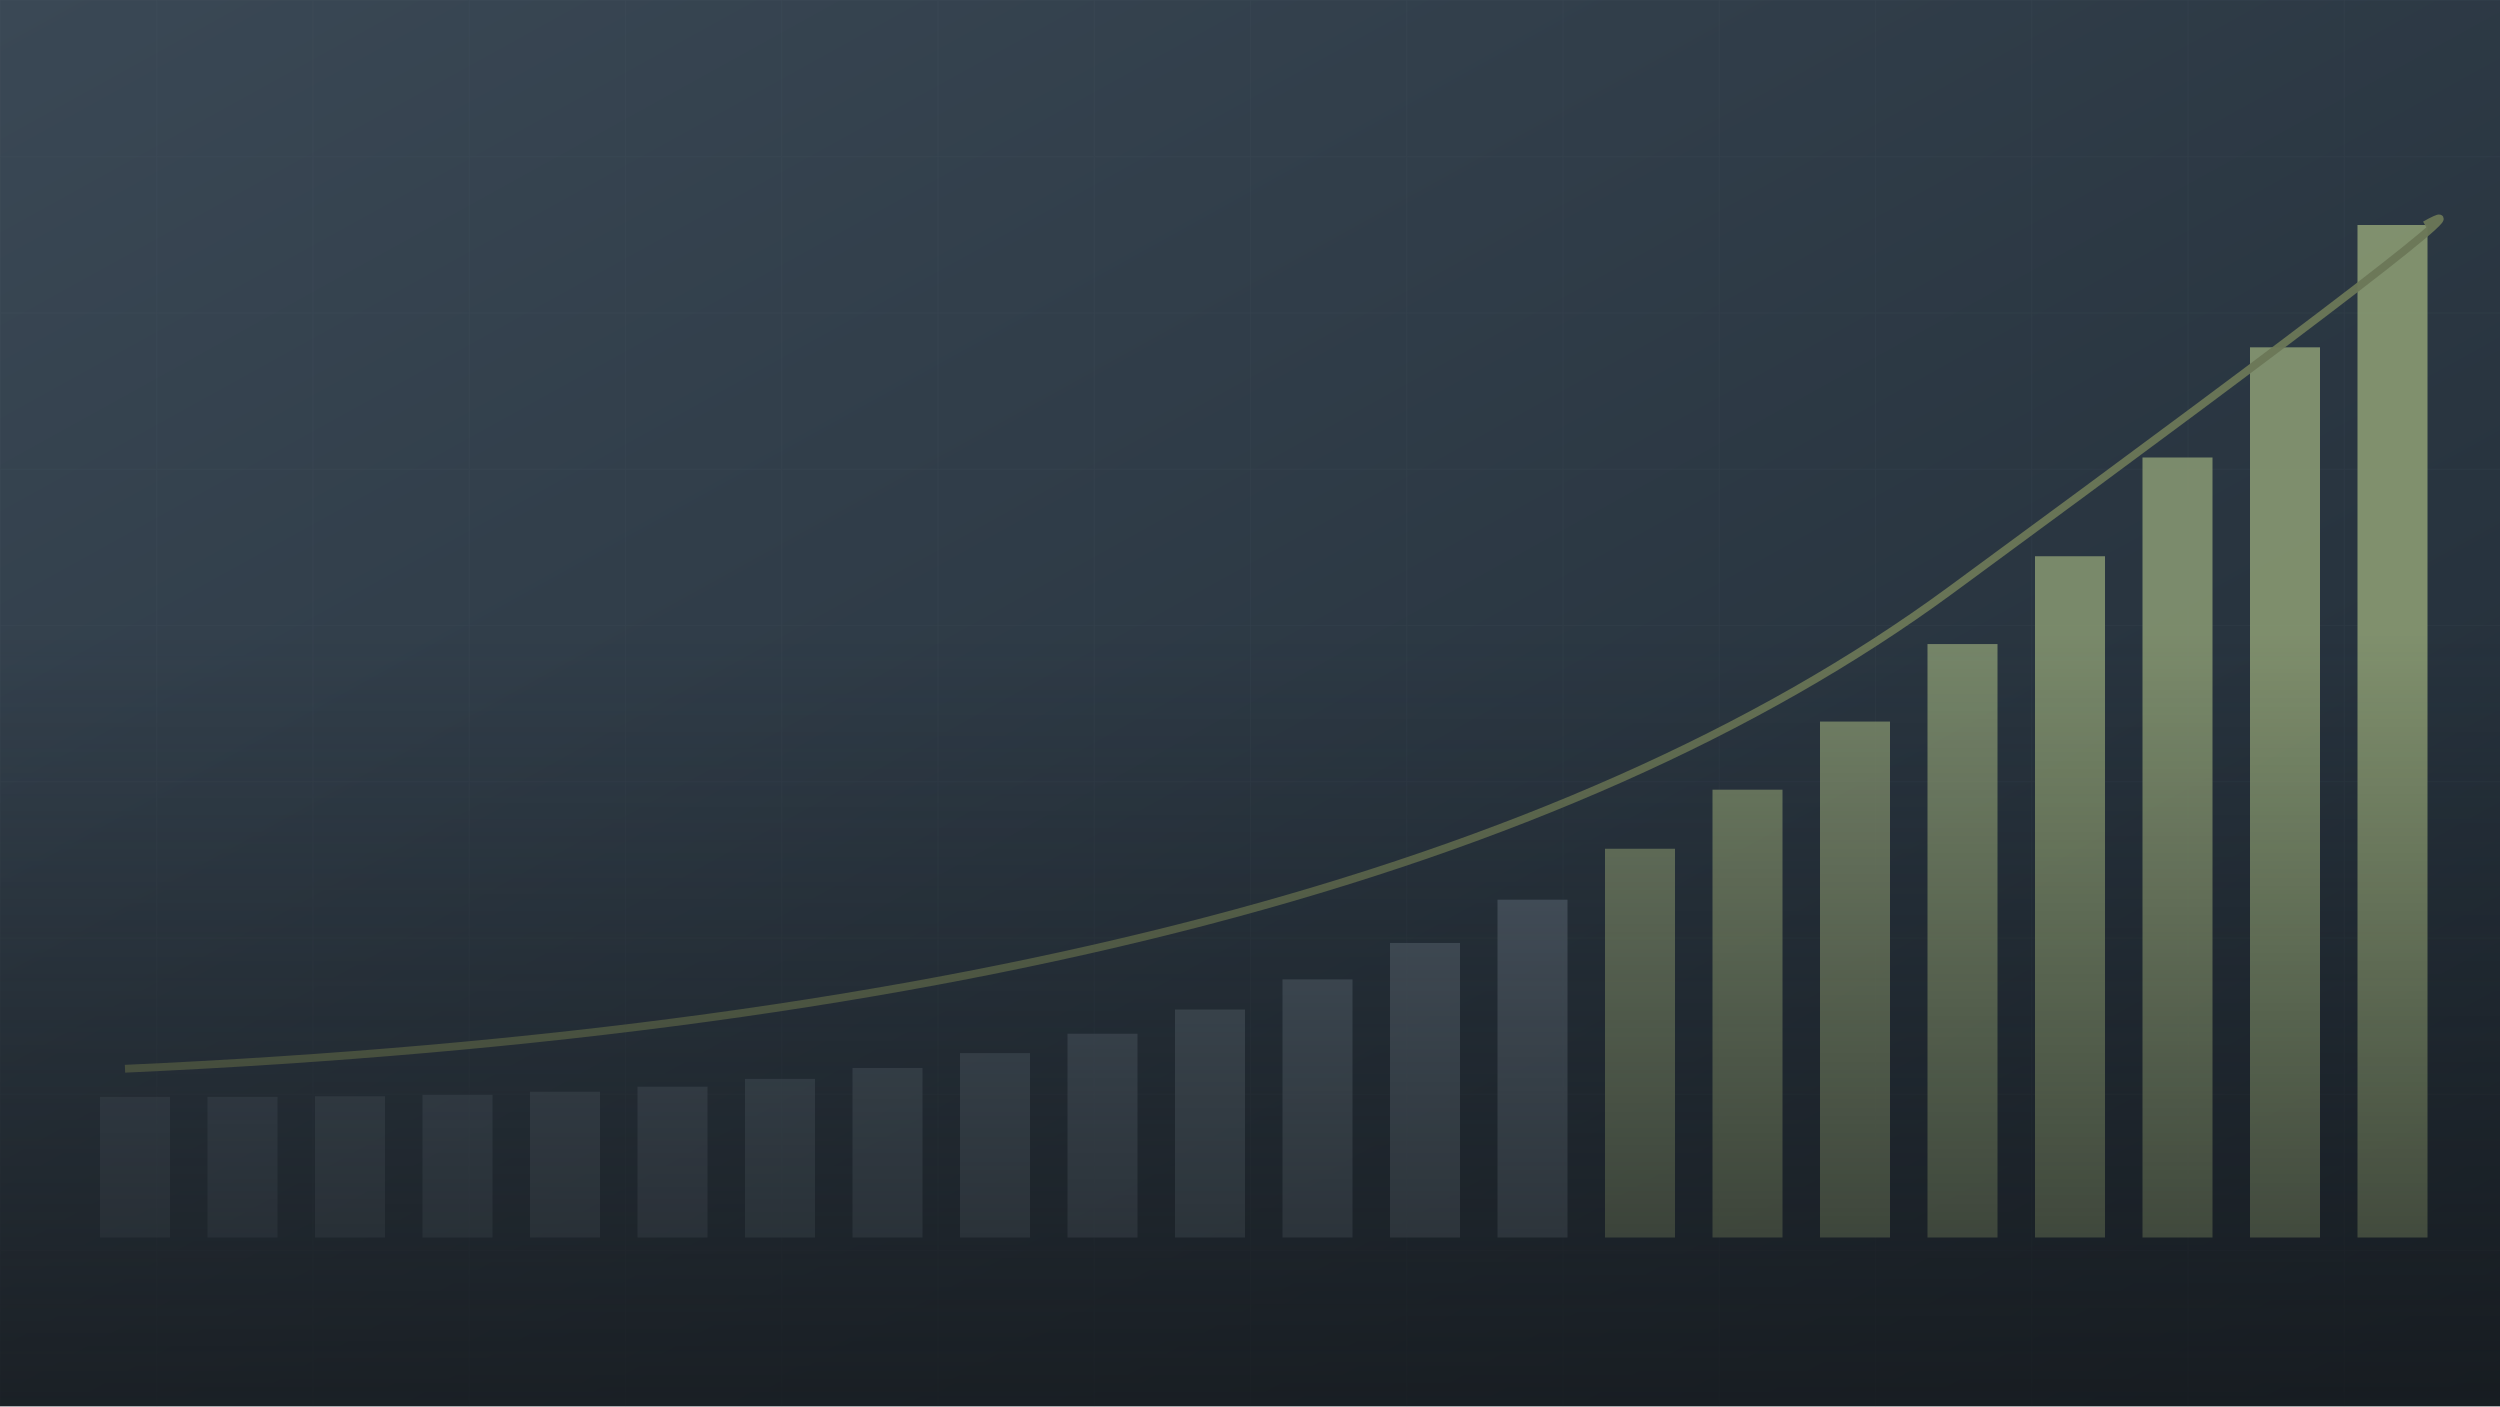
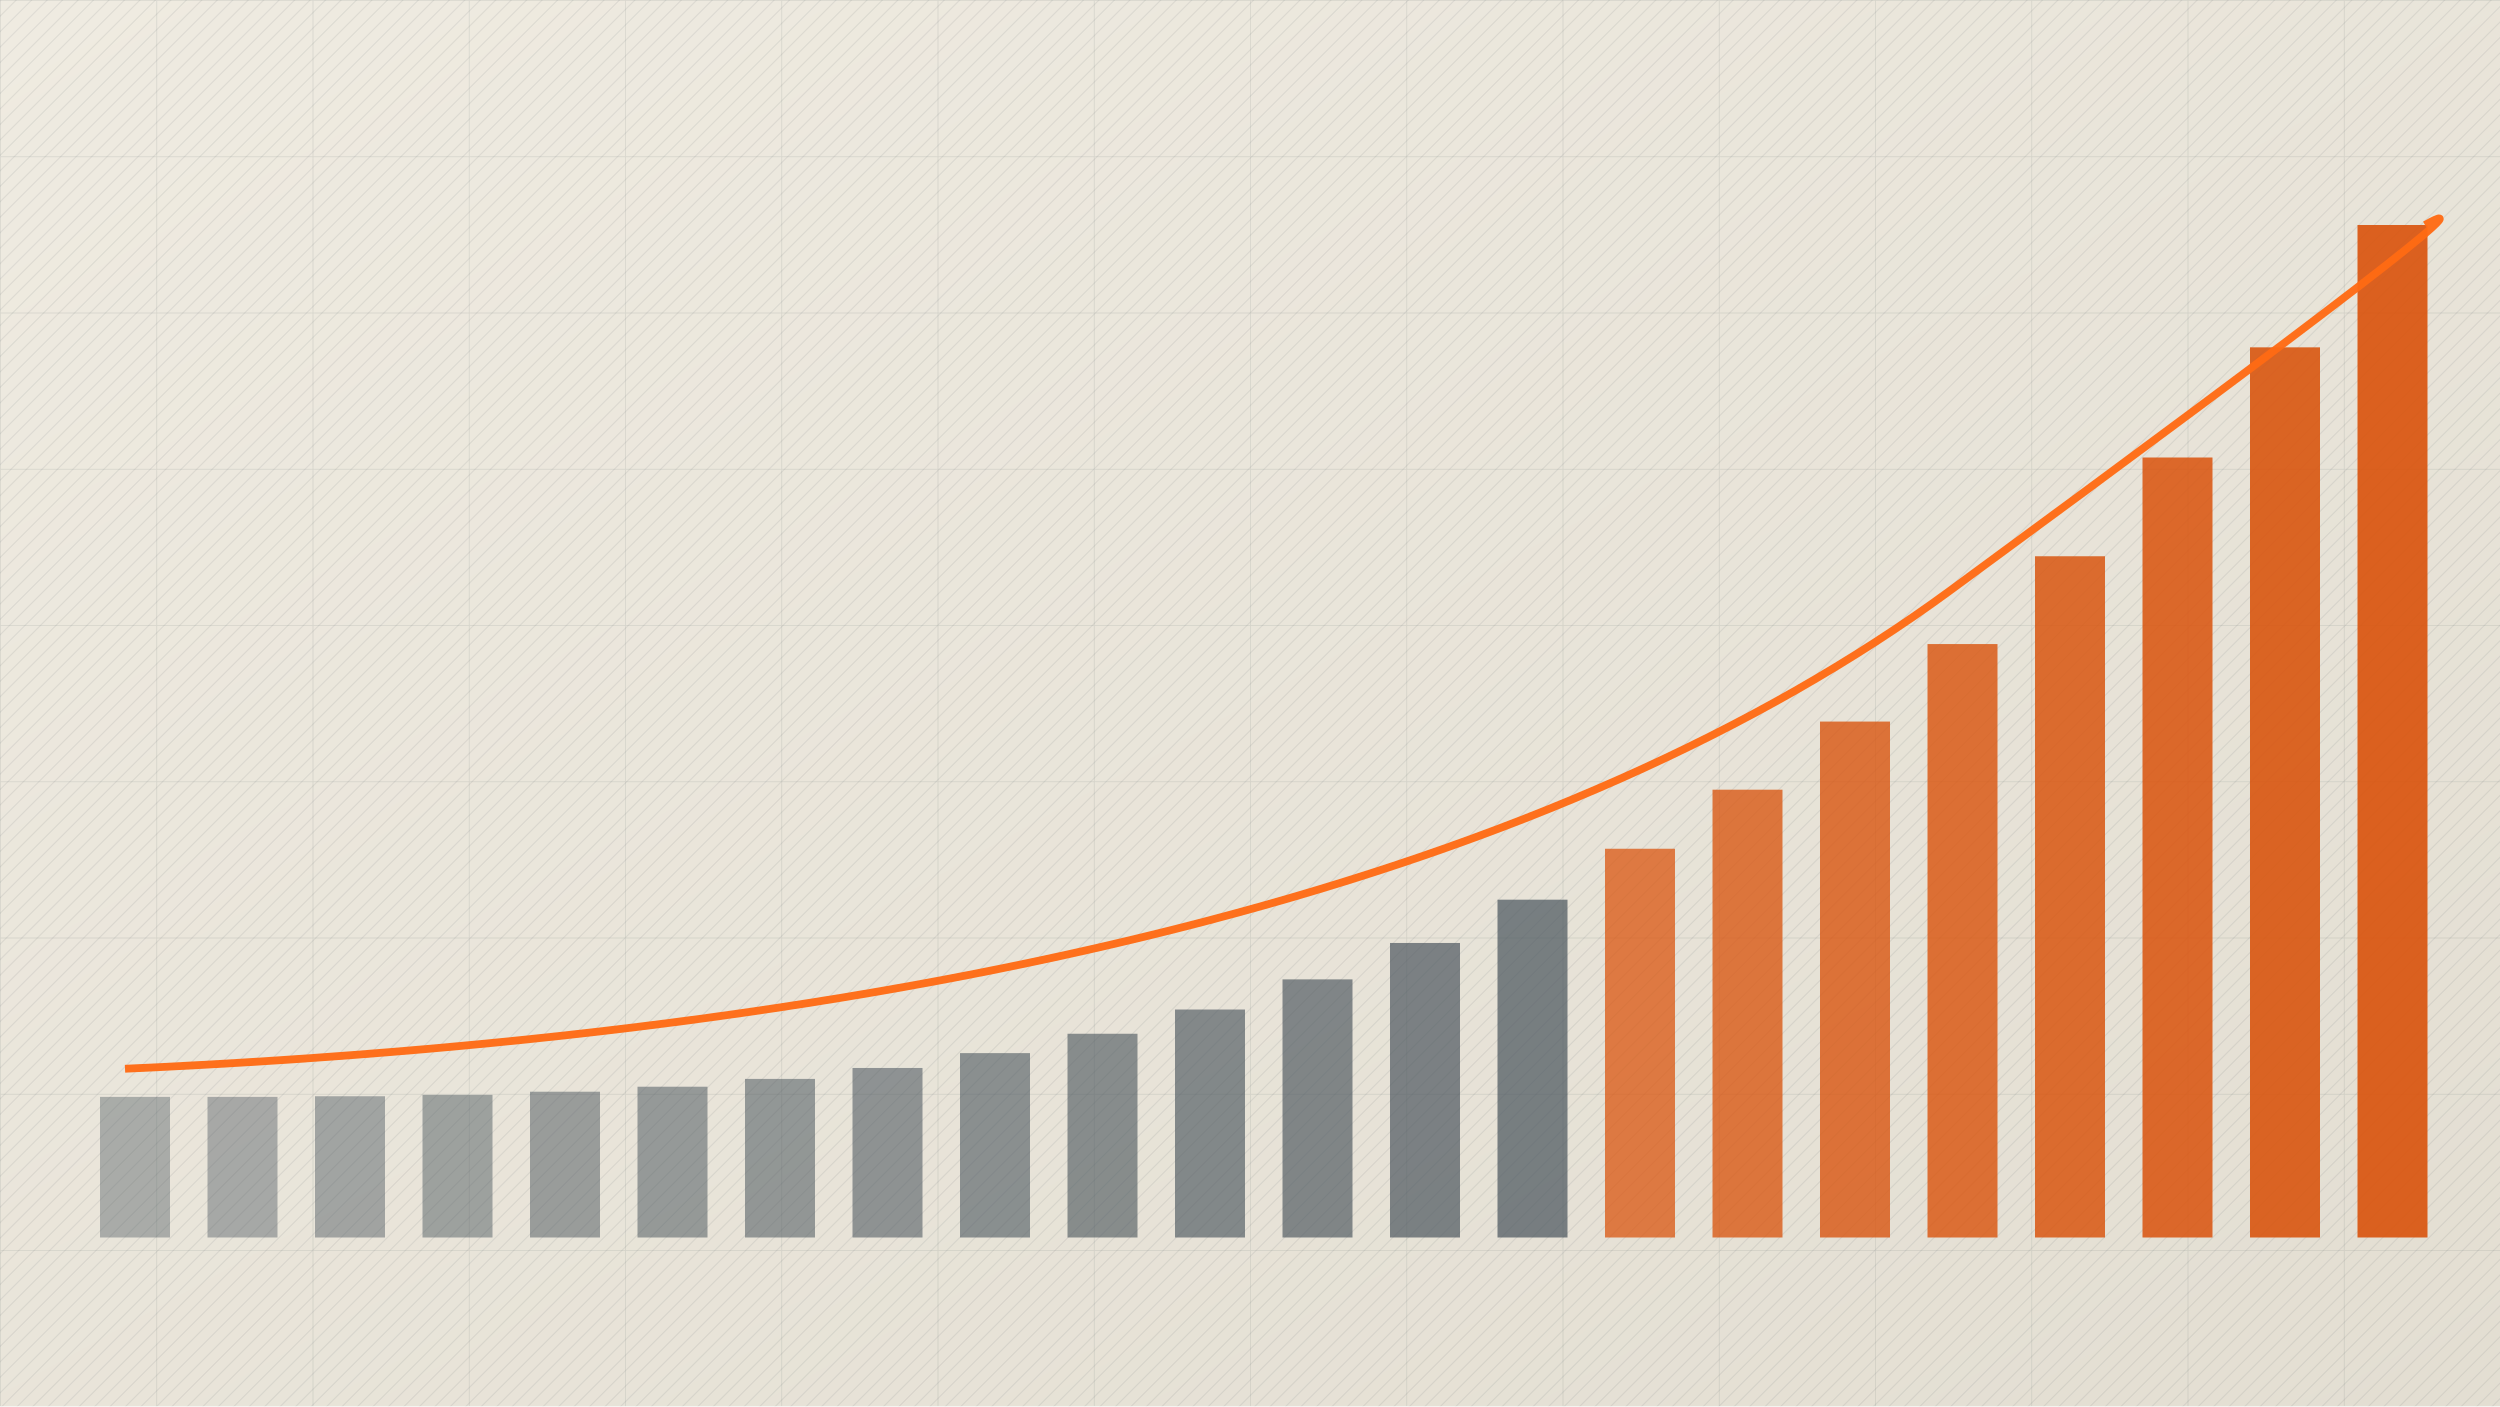
<svg xmlns="http://www.w3.org/2000/svg" viewBox="0 0 1600 900" width="1600" height="900" role="img" aria-hidden="true">
  <defs>
    <linearGradient id="g-event-05" x1="0" y1="0" x2="1" y2="1">
-       <stop offset="0" stop-color="#3A4855" />
-       <stop offset="1" stop-color="#1F2A34" />
-     </linearGradient>
-     <linearGradient id="v-event-05" x1="0" y1="0" x2="0" y2="1">
-       <stop offset="0.45" stop-color="#14171A" stop-opacity="0" />
-       <stop offset="1" stop-color="#14171A" stop-opacity="0.72" />
+       <stop offset="0" stop-color="#EFEBE1" />
+       <stop offset="1" stop-color="#E3DED2" />
    </linearGradient>
    <pattern id="grid-event-05" width="100" height="100" patternUnits="userSpaceOnUse">
-       <path d="M 100 0 L 0 0 0 100" fill="none" stroke="#5E6D79" stroke-opacity="0.10" stroke-width="1" />
+       <path d="M 100 0 L 0 0 0 100" fill="none" stroke="#4A555D" stroke-opacity="0.13" stroke-width="1" />
+     </pattern>
+     <pattern id="hatch-event-05" width="7" height="7" patternUnits="userSpaceOnUse" patternTransform="rotate(45)">
+       <line x1="0" y1="0" x2="0" y2="7" stroke="#4A555D" stroke-opacity="0.10" stroke-width="1.4" />
    </pattern>
  </defs>
  <rect width="1600" height="900" fill="url(#g-event-05)" />
+   <rect width="1600" height="900" fill="url(#hatch-event-05)" />
  <rect width="1600" height="900" fill="url(#grid-event-05)" />
  <g>
-     <rect x="64.0" y="702.0" width="44.8" height="90.0" fill="#5E6D79" fill-opacity="0.40" />
-     <rect x="132.8" y="702.0" width="44.8" height="90.0" fill="#5E6D79" fill-opacity="0.42" />
-     <rect x="201.6" y="701.6" width="44.8" height="90.4" fill="#5E6D79" fill-opacity="0.45" />
-     <rect x="270.4" y="700.7" width="44.8" height="91.3" fill="#5E6D79" fill-opacity="0.47" />
-     <rect x="339.2" y="698.7" width="44.8" height="93.3" fill="#5E6D79" fill-opacity="0.50" />
-     <rect x="408.0" y="695.5" width="44.8" height="96.5" fill="#5E6D79" fill-opacity="0.52" />
-     <rect x="476.8" y="690.5" width="44.8" height="101.5" fill="#5E6D79" fill-opacity="0.54" />
-     <rect x="545.6" y="683.5" width="44.8" height="108.5" fill="#5E6D79" fill-opacity="0.57" />
-     <rect x="614.4" y="674.0" width="44.8" height="118.0" fill="#5E6D79" fill-opacity="0.59" />
-     <rect x="683.2" y="661.6" width="44.8" height="130.4" fill="#5E6D79" fill-opacity="0.61" />
-     <rect x="752.0" y="646.1" width="44.8" height="145.9" fill="#5E6D79" fill-opacity="0.64" />
-     <rect x="820.8" y="626.8" width="44.8" height="165.2" fill="#5E6D79" fill-opacity="0.66" />
-     <rect x="889.6" y="603.5" width="44.8" height="188.5" fill="#5E6D79" fill-opacity="0.69" />
-     <rect x="958.4" y="575.8" width="44.8" height="216.2" fill="#5E6D79" fill-opacity="0.71" />
-     <rect x="1027.2" y="543.2" width="44.8" height="248.8" fill="#8A9A73" fill-opacity="0.73" />
-     <rect x="1096.0" y="505.4" width="44.8" height="286.6" fill="#8A9A73" fill-opacity="0.76" />
-     <rect x="1164.8" y="461.8" width="44.8" height="330.2" fill="#8A9A73" fill-opacity="0.78" />
-     <rect x="1233.6" y="412.2" width="44.8" height="379.8" fill="#8A9A73" fill-opacity="0.80" />
-     <rect x="1302.4" y="356.0" width="44.8" height="436.0" fill="#8A9A73" fill-opacity="0.83" />
-     <rect x="1371.2" y="292.8" width="44.8" height="499.2" fill="#8A9A73" fill-opacity="0.85" />
-     <rect x="1440.0" y="222.3" width="44.8" height="569.7" fill="#8A9A73" fill-opacity="0.88" />
-     <rect x="1508.8" y="144.0" width="44.8" height="648.0" fill="#8A9A73" fill-opacity="0.90" />
-     <path d="M80 684 Q 880 648 1248 378 T 1552 144" stroke="#6B7758" stroke-width="5" fill="none" stroke-opacity="0.95" />
+     <rect x="64.0" y="702.0" width="44.8" height="90.0" fill="#4A555D" fill-opacity="0.40" />
+     <rect x="132.8" y="702.0" width="44.8" height="90.0" fill="#4A555D" fill-opacity="0.42" />
+     <rect x="201.6" y="701.6" width="44.8" height="90.4" fill="#4A555D" fill-opacity="0.45" />
+     <rect x="270.4" y="700.7" width="44.8" height="91.3" fill="#4A555D" fill-opacity="0.47" />
+     <rect x="339.2" y="698.7" width="44.8" height="93.3" fill="#4A555D" fill-opacity="0.50" />
+     <rect x="408.0" y="695.5" width="44.8" height="96.5" fill="#4A555D" fill-opacity="0.52" />
+     <rect x="476.8" y="690.5" width="44.8" height="101.5" fill="#4A555D" fill-opacity="0.54" />
+     <rect x="545.6" y="683.5" width="44.8" height="108.5" fill="#4A555D" fill-opacity="0.57" />
+     <rect x="614.4" y="674.0" width="44.8" height="118.0" fill="#4A555D" fill-opacity="0.59" />
+     <rect x="683.2" y="661.6" width="44.8" height="130.4" fill="#4A555D" fill-opacity="0.61" />
+     <rect x="752.0" y="646.1" width="44.8" height="145.9" fill="#4A555D" fill-opacity="0.64" />
+     <rect x="820.8" y="626.8" width="44.8" height="165.2" fill="#4A555D" fill-opacity="0.66" />
+     <rect x="889.6" y="603.5" width="44.8" height="188.5" fill="#4A555D" fill-opacity="0.69" />
+     <rect x="958.4" y="575.8" width="44.8" height="216.2" fill="#4A555D" fill-opacity="0.71" />
+     <rect x="1027.2" y="543.2" width="44.8" height="248.8" fill="#D9530C" fill-opacity="0.73" />
+     <rect x="1096.0" y="505.4" width="44.8" height="286.6" fill="#D9530C" fill-opacity="0.76" />
+     <rect x="1164.8" y="461.8" width="44.8" height="330.2" fill="#D9530C" fill-opacity="0.78" />
+     <rect x="1233.6" y="412.2" width="44.8" height="379.8" fill="#D9530C" fill-opacity="0.80" />
+     <rect x="1302.4" y="356.0" width="44.8" height="436.0" fill="#D9530C" fill-opacity="0.83" />
+     <rect x="1371.2" y="292.8" width="44.8" height="499.2" fill="#D9530C" fill-opacity="0.85" />
+     <rect x="1440.0" y="222.3" width="44.8" height="569.7" fill="#D9530C" fill-opacity="0.88" />
+     <rect x="1508.8" y="144.0" width="44.8" height="648.0" fill="#D9530C" fill-opacity="0.90" />
+     <path d="M80 684 Q 880 648 1248 378 T 1552 144" stroke="#FF6A13" stroke-width="5" fill="none" stroke-opacity="0.95" />
  </g>
-   <rect width="1600" height="900" fill="url(#v-event-05)" />
</svg>
